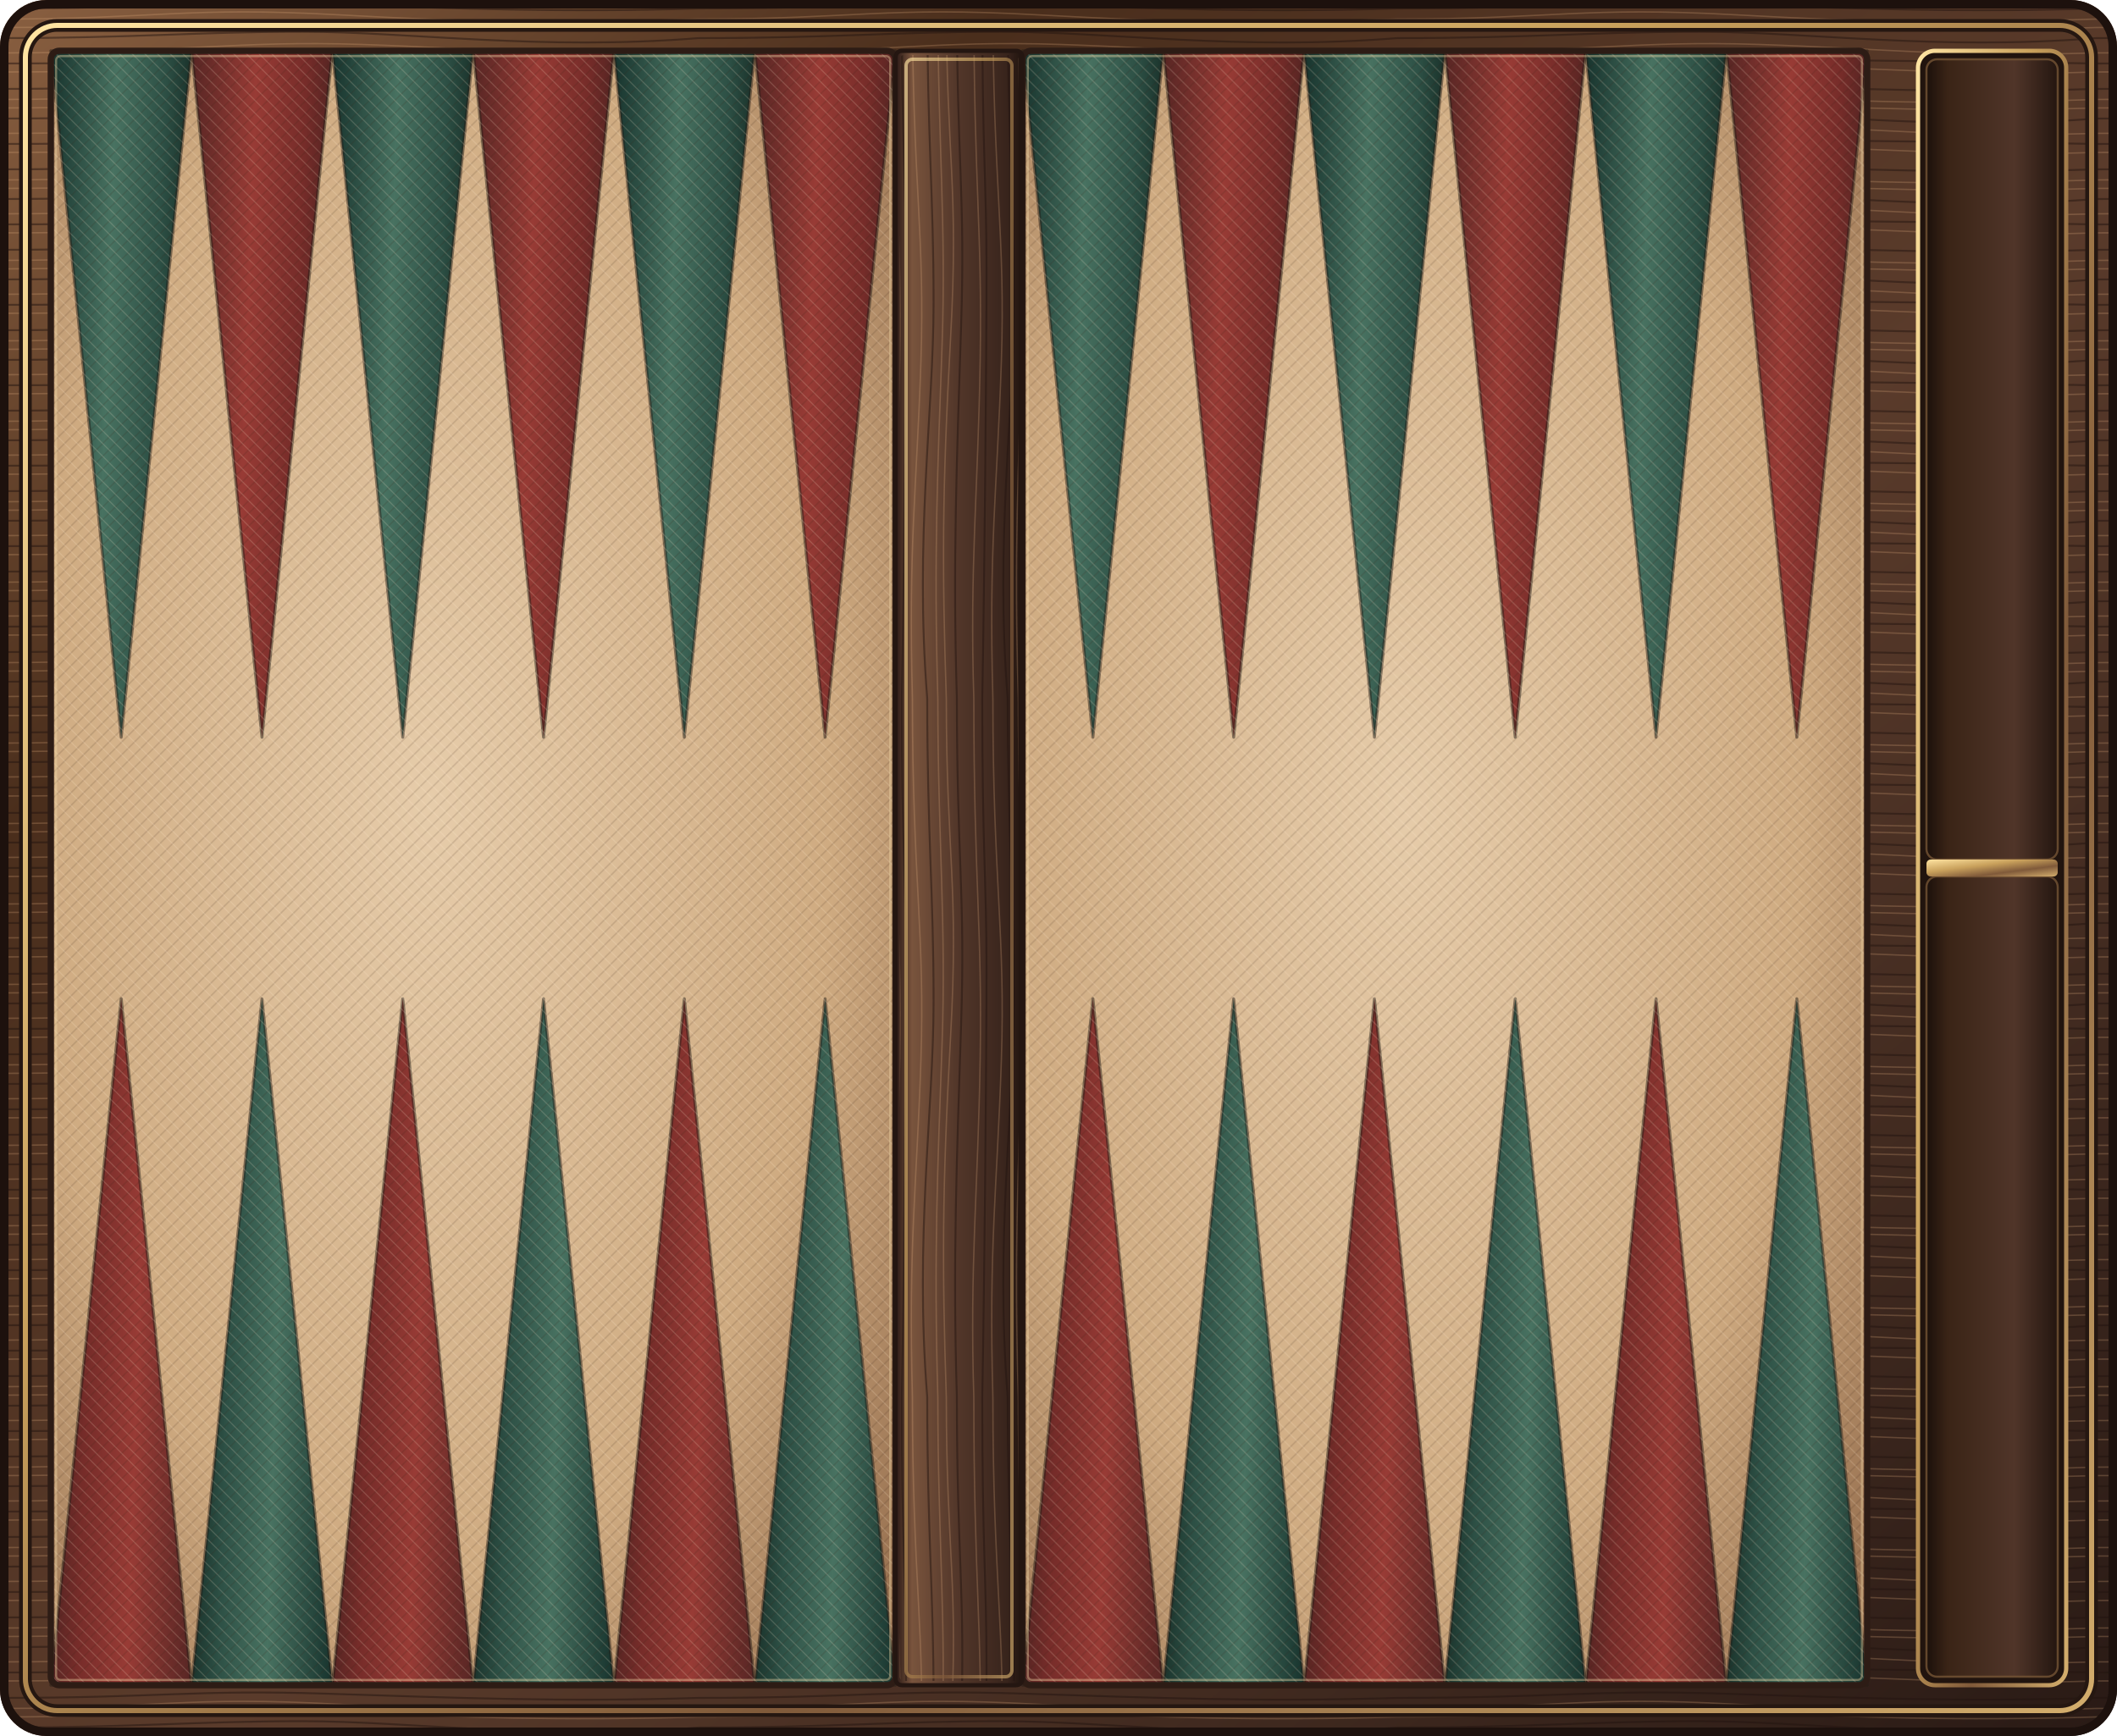
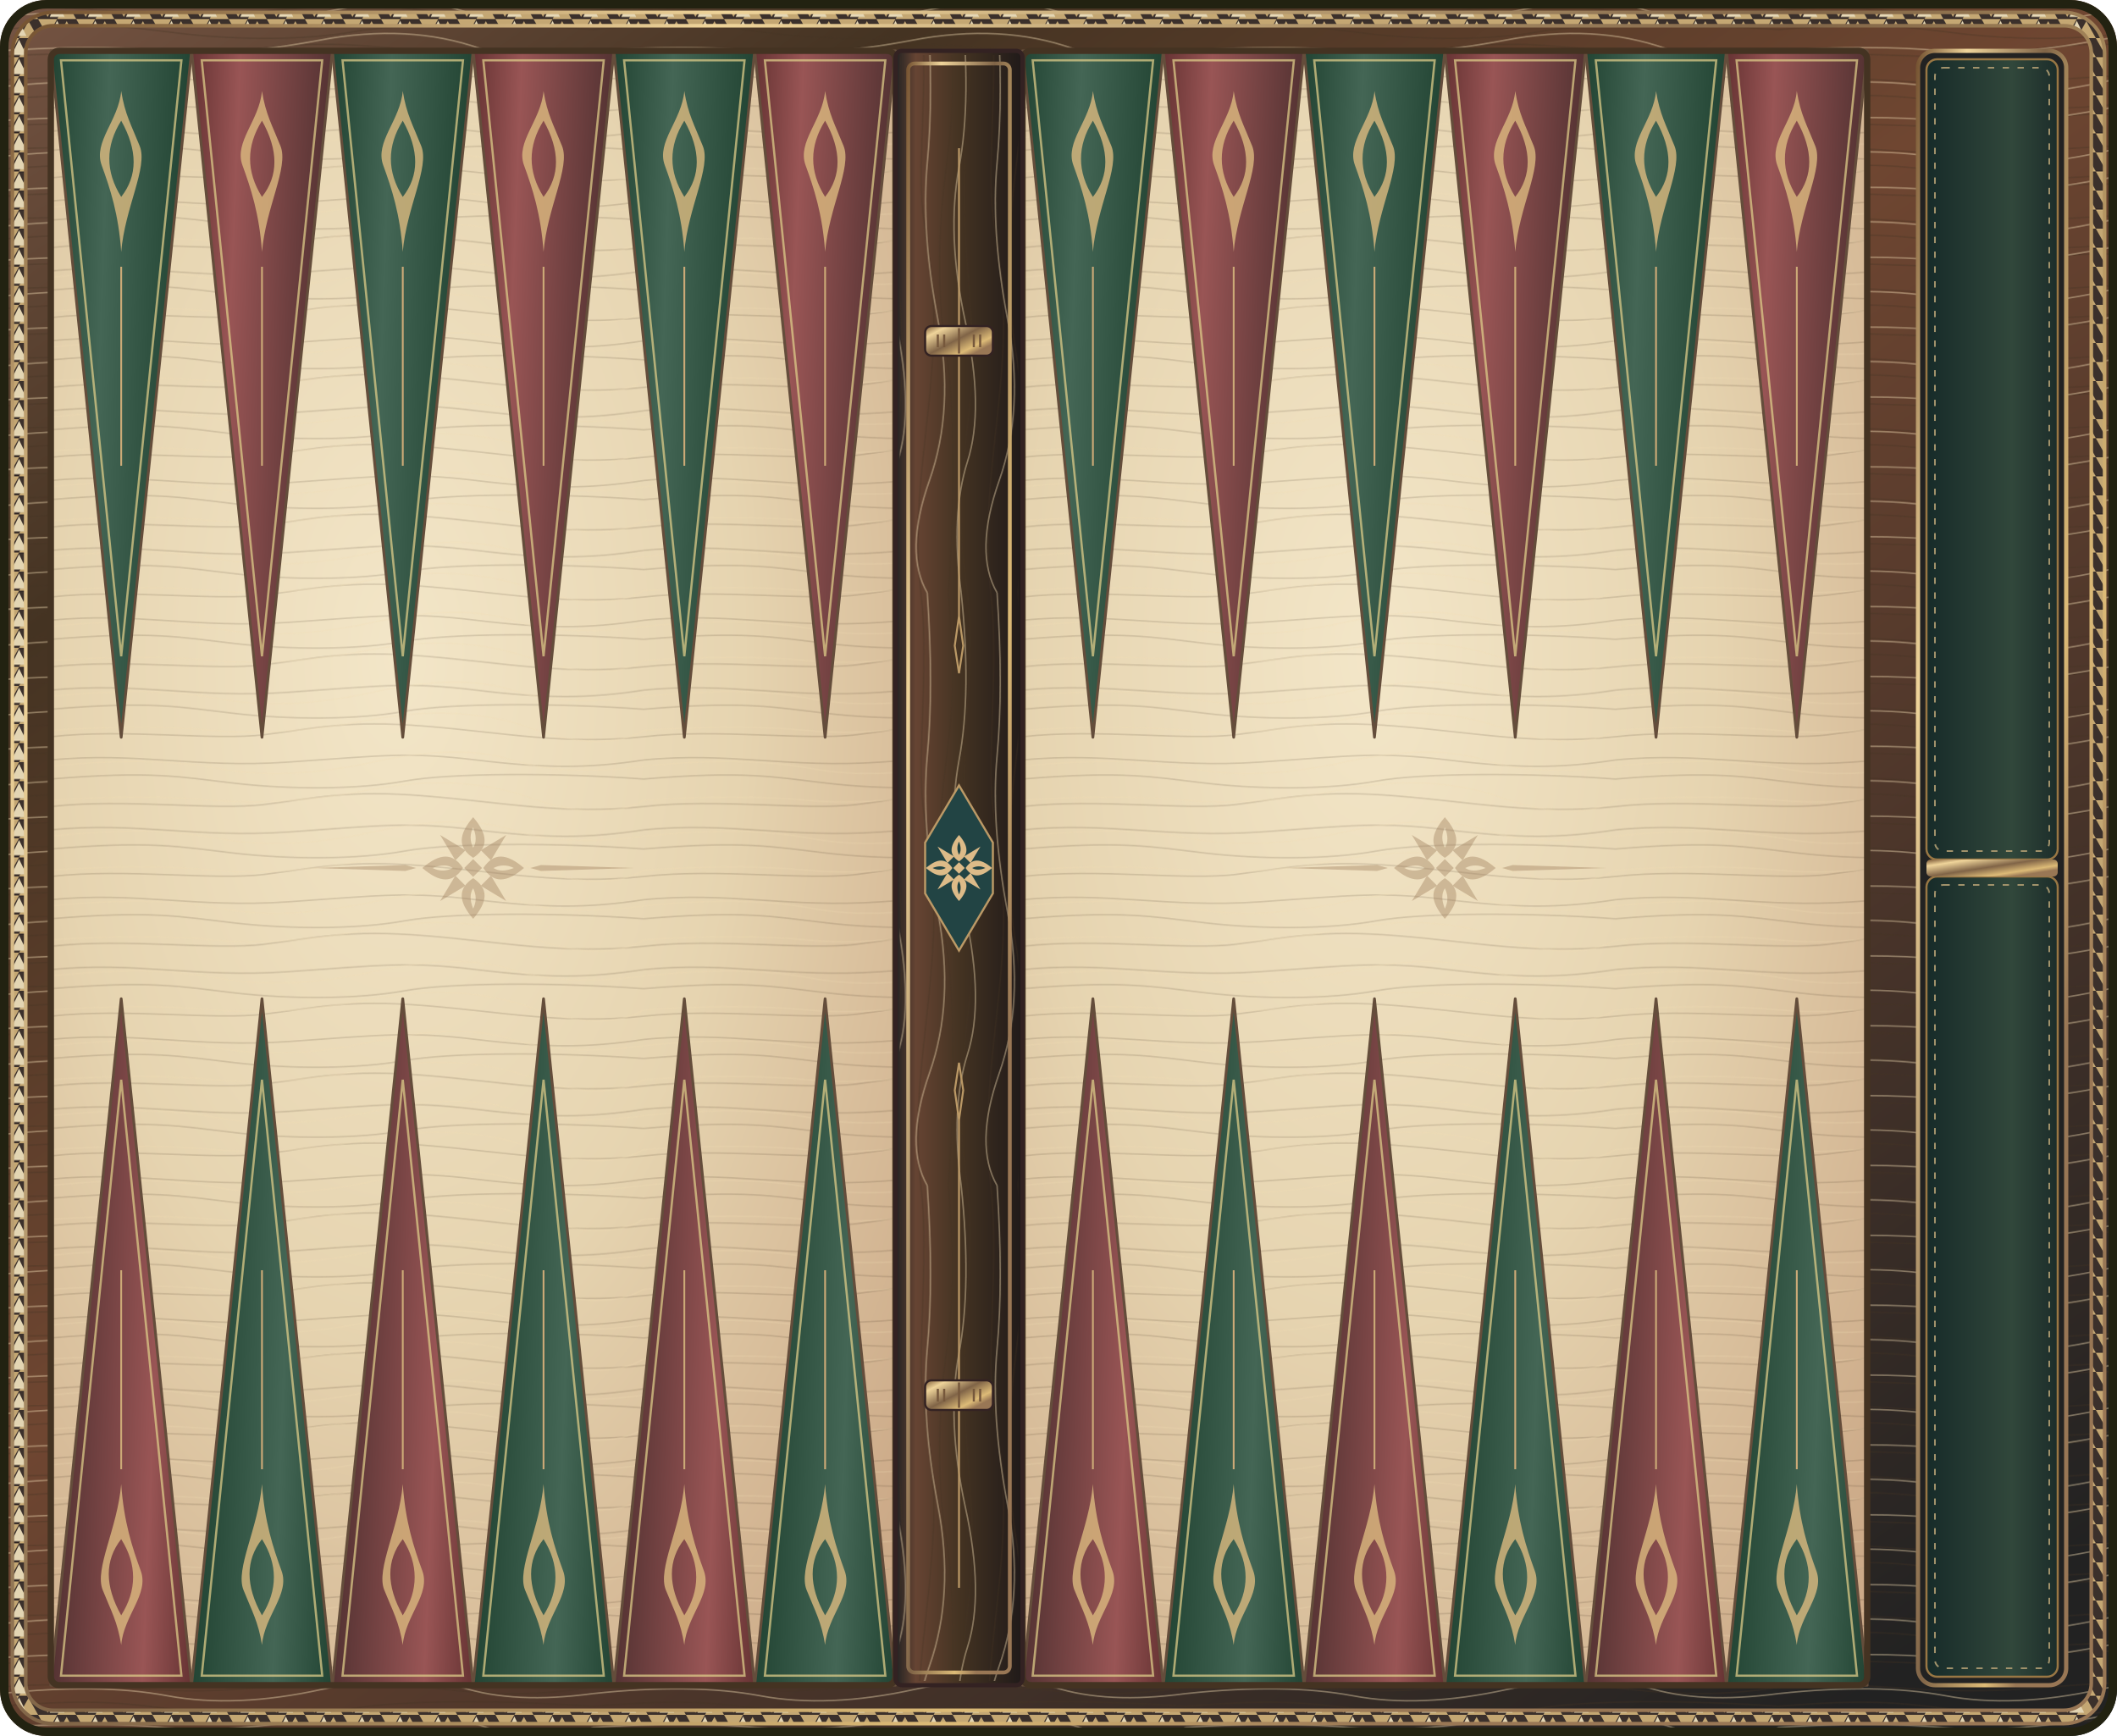
<svg xmlns="http://www.w3.org/2000/svg" viewBox="0 0 1000 820" width="1000" height="820">
  <defs>
-     <linearGradient id="walnut" x2="100%" y2="100%">
-       <stop stop-color="#8A6041" />
-       <stop offset=".24" stop-color="#4A2E1C" />
-       <stop offset=".55" stop-color="#5A3B2B" />
-       <stop offset="1" stop-color="#291A15" />
+     <linearGradient id="tw" x2=".85" y2="1">
+       <stop stop-color="#754" />
+       <stop offset=".22" stop-color="#432" />
+       <stop offset=".49" stop-color="#6f4631" />
+       <stop offset="1" stop-color="#222" />
    </linearGradient>
-     <linearGradient id="brass" x2="100%" y2="100%">
-       <stop stop-color="#FFE4A2" />
-       <stop offset=".38" stop-color="#C9A15C" />
-       <stop offset=".68" stop-color="#805A3A" />
-       <stop offset="1" stop-color="#D3AD6C" />
+     <linearGradient id="tb" x2=".88" y2=".74">
+       <stop stop-color="#753" />
+       <stop offset=".22" stop-color="#efd49a" />
+       <stop offset=".57" stop-color="#806447" />
+       <stop offset=".86" stop-color="#db7" />
+       <stop offset="1" stop-color="#975" />
    </linearGradient>
-     <radialGradient id="field" cx="45%" cy="46%" r="72%">
-       <stop stop-color="#E6CCAA" />
-       <stop offset=".66" stop-color="#CFAB81" />
-       <stop offset="1" stop-color="#9A7352" />
+     <radialGradient id="tf" cx=".41" cy=".37" r=".79">
+       <stop stop-color="#f3e6c8" />
+       <stop offset=".52" stop-color="#e6d4b0" />
+       <stop offset="1" stop-color="#ca8" />
    </radialGradient>
+     <linearGradient id="tj" x2=".98" y2=".17">
+       <stop stop-color="#243" />
+       <stop offset=".42" stop-color="#465" />
+       <stop offset="1" stop-color="#243" />
+     </linearGradient>
+     <linearGradient id="tr" x2=".96" y2=".19">
+       <stop stop-color="#633" />
+       <stop offset=".35" stop-color="#955" />
+       <stop offset="1" stop-color="#533" />
+     </linearGradient>
    <linearGradient id="bar">
-       <stop stop-color="#281815" />
-       <stop offset=".13" stop-color="#79543D" />
-       <stop offset=".48" stop-color="#53372A" />
-       <stop offset=".88" stop-color="#38241C" />
-       <stop offset="1" stop-color="#20130E" />
+       <stop stop-color="#222" />
+       <stop offset=".16" stop-color="#643" />
+       <stop offset=".50" stop-color="#432" />
+       <stop offset="1" stop-color="#201a19" />
    </linearGradient>
    <linearGradient id="tray">
-       <stop stop-color="#1B100B" />
-       <stop offset=".16" stop-color="#3A2416" />
-       <stop offset=".67" stop-color="#503529" />
-       <stop offset="1" stop-color="#241610" />
+       <stop stop-color="#172b29" />
+       <stop offset=".65" stop-color="#31473b" />
+       <stop offset="1" stop-color="#1c2d2a" />
    </linearGradient>
-     <linearGradient id="point-wine" x2="100%" y2="16%">
-       <stop stop-color="#572624" />
-       <stop offset=".45" stop-color="#983B35" />
-       <stop offset=".8" stop-color="#762C29" />
-       <stop offset="1" stop-color="#522422" />
-     </linearGradient>
-     <linearGradient id="point-green" x2="100%" y2="16%">
-       <stop stop-color="#17332D" />
-       <stop offset=".46" stop-color="#487261" />
-       <stop offset=".8" stop-color="#2D5045" />
-       <stop offset="1" stop-color="#182F28" />
-     </linearGradient>
-     <pattern id="grain" width="330" height="38" patternUnits="userSpaceOnUse">
-       <path d="M0 4C76 4 92 0 154 2S266 6 330 4M0 18C64 18 92 15 143 15S255 24 330 18M0 30C74 30 85 28 128 28S277 29 330 30" fill="none" stroke="#231410" stroke-width=".9" stroke-opacity=".48" />
-       <path d="M0 9C74 9 88 3 160 7S269 11 330 9M0 13C66 13 106 9 163 11S262 15 330 13M0 25C86 25 111 19 171 21S259 27 330 25M0 34C86 34 108 30 170 31S268 36 330 34" fill="none" stroke="#E6B181" stroke-width=".65" stroke-opacity=".25" />
+     <pattern id="tg" width="280" height="33" patternUnits="userSpaceOnUse">
+       <path d="M0 5C40 1 68 9 112 6S168 1 201 5S254 9 280 5M0 14C48 10 61 13 87 16S145 19 167 15S239 11 280 14M0 27C35 23 77 29 101 26S140 19 177 22S242 31 280 27" fill="none" stroke="#432" opacity=".31" stroke-width=".7" />
+       <path d="M0 8Q47 3 79 9T152 6T218 5T280 8M0 24Q45 21 77 24T151 19T227 23T280 24" fill="none" stroke="#f1dcb3" opacity=".42" stroke-width=".7" />
    </pattern>
-     <pattern id="weave" width="6" height="6" patternUnits="userSpaceOnUse">
-       <path d="M-3 3L3-3M0 6L6 0M3 9L9 3" fill="none" stroke="#3B241A" stroke-width=".68" stroke-opacity=".14" />
-       <path d="M-2 3L3 8M1 0L7 6M4-3L9 2" fill="none" stroke="#FFF0D1" stroke-width=".55" stroke-opacity=".17" />
+     <pattern id="bgv" href="#tg" patternTransform="rotate(90)" />
+     <pattern id="tk" width="18" height="9" patternUnits="userSpaceOnUse">
+       <rect width="18" height="9" fill="#3b302b" />
+       <path d="M0 0H9L4.5 8ZM9 9H18L13.5 1Z" fill="#c4a773" />
+       <path d="M5.5 8 9 .8 12.5 8Z" fill="#e3d5b3" />
    </pattern>
-     <pattern id="bar-grain" href="#grain" patternTransform="rotate(90)" />
    <path id="point" d="M0 0H66.5L33.25 324.24Z" />
-     <g id="points" stroke="#231C16" stroke-opacity=".48" stroke-width="1.4" stroke-linejoin="round">
-       <use href="#point" fill="url(#point-green)" />
-       <use href="#point" x="66.5" fill="url(#point-wine)" />
-       <use href="#point" x="133" fill="url(#point-green)" />
-       <use href="#point" x="199.5" fill="url(#point-wine)" />
-       <use href="#point" x="266" fill="url(#point-green)" />
-       <use href="#point" x="332.5" fill="url(#point-wine)" />
+     <g id="ts">
+       <use href="#point" stroke="#644d3b" stroke-width="1.3" stroke-linejoin="round" />
+       <path d="M4.8 4.5H61.7L33.25 286Z" fill="none" stroke="#dc8" opacity=".74" stroke-width="1.05" />
+       <path d="M33.25 19C32 33 20 43 24 54S32 77 33.25 95C35 74 46 55 42 45S35 30 33.25 19ZM33.25 33Q45 54 33.25 69Q22 51 33.25 33Z" fill="#dcba80" opacity=".8" />
+       <path d="M33.25 102V196" stroke="#ca7" stroke-width=".85" />
+     </g>
+     <g id="pair">
+       <use href="#ts" fill="url(#tj)" />
+       <use href="#ts" x="66.5" fill="url(#tr)" />
+     </g>
+     <g id="points">
+       <use href="#pair" />
+       <use href="#pair" x="133" />
+       <use href="#pair" x="266" />
+     </g>
+     <path id="pet" d="M0-4C-6-8-6-13 0-20C6-13 6-8 0-4ZM0-8Q2-11 0-16Q-2-12 0-8Z" />
+     <g id="pet2">
+       <use href="#pet" />
+       <use href="#pet" transform="rotate(90)" />
+     </g>
+     <g id="rose">
+       <use href="#pet2" />
+       <use href="#pet2" transform="rotate(180)" />
+       <path d="M0-3.5 3.5 0 0 3.5-3.5 0ZM-13-13-3-7-7-3ZM13-13 7-3 3-7ZM13 13 3 7 7 3ZM-13 13-7 3-3 7Z" />
    </g>
    <g id="leaf">
-       <rect width="399" height="772" rx="4" fill="url(#field)" />
+       <rect width="399" height="772" rx="4" fill="url(#tf)" />
+       <rect width="399" height="772" rx="4" fill="url(#tg)" opacity=".49" />
      <use href="#points" />
      <use href="#points" transform="translate(399 772) rotate(180)" />
-       <rect width="399" height="772" rx="4" fill="url(#weave)" />
-       <rect width="399" height="772" rx="4" fill="none" stroke="#2D1C15" stroke-width="3" />
-       <rect x="2.5" y="2.5" width="394" height="767" rx="2" fill="none" stroke="#F0D7A6" stroke-opacity=".4" />
+       <g fill="#975" opacity=".38" transform="translate(199.5 386)">
+         <use href="#rose" transform="scale(1.2)" />
+         <path d="M-76 0-32-1.4-27 0-32 1.4ZM76 0 32-1.4 27 0 32 1.4Z" />
+       </g>
+       <rect width="399" height="772" rx="4" fill="none" stroke="#432" stroke-width="3" />
    </g>
-     <rect id="well" x="910" width="62" height="378" rx="5" fill="url(#tray)" stroke="#795837" stroke-opacity=".75" />
+     <g id="well">
+       <rect x="910" width="62" height="378" rx="5" fill="url(#tray)" stroke="#974" />
+       <rect x="914" y="4" width="54" height="370" rx="4" fill="none" stroke="#a1926b" stroke-width=".8" stroke-dasharray="3 4" />
+     </g>
+     <g id="th">
+       <rect x="-16" y="-7" width="32" height="14" rx="3" fill="url(#tb)" stroke="#322" />
+       <path d="M-10-3V3M-7-3V3M0-6V6M7-3V3M10-3V3" fill="none" stroke="#76583c" />
+     </g>
  </defs>
-   <rect width="1000" height="820" rx="22" fill="url(#walnut)" />
-   <rect width="1000" height="820" rx="22" fill="url(#grain)" />
-   <rect x="2" y="2" width="996" height="816" rx="20" fill="none" stroke="#1D110D" stroke-width="4" />
-   <rect x="12" y="12" width="976" height="796" rx="15" fill="none" stroke="#251711" stroke-width="6" />
-   <rect x="12" y="12" width="976" height="796" rx="15" fill="none" stroke="url(#brass)" stroke-width="2.4" />
+   <rect width="1000" height="820" rx="22" fill="url(#tw)" />
+   <rect width="1000" height="820" rx="22" fill="url(#tg)" />
+   <rect x="2" y="2" width="996" height="816" rx="20" fill="none" stroke="#221" stroke-width="4" />
+   <rect x="9" y="9" width="982" height="802" rx="16" fill="none" stroke="url(#tb)" stroke-width="8" />
+   <rect x="9" y="9" width="982" height="802" rx="16" fill="none" stroke="url(#tk)" stroke-width="4.6" />
  <use href="#leaf" x="24" y="24" />
  <use href="#leaf" x="483" y="24" />
-   <rect x="423" y="24" width="60" height="772" rx="3" fill="url(#bar)" stroke="#241611" stroke-width="2" />
-   <rect x="425" y="26" width="56" height="768" rx="2" fill="url(#bar-grain)" />
-   <rect x="428" y="28" width="50" height="764" rx="3" fill="none" stroke="url(#brass)" stroke-opacity=".66" stroke-width="1.6" />
-   <rect x="906" y="24" width="70" height="772" rx="8" fill="#21140E" stroke="url(#brass)" stroke-width="2" />
+   <rect x="423" y="24" width="60" height="772" rx="3" fill="url(#bar)" stroke="#322" stroke-width="2" />
+   <rect x="425" y="26" width="56" height="768" rx="2" fill="url(#bgv)" />
+   <rect x="429" y="30" width="48" height="760" rx="3" fill="none" stroke="url(#tb)" stroke-width="1.8" />
+   <path d="M453 70V291L451 305 453 318 455 305 453 291M453 750V529L451 515 453 502 455 515 453 529" fill="none" stroke="#b96" stroke-width=".9" />
+   <g transform="translate(453 410)">
+     <path d="M0-39 16-12 16 12 0 39-16 12-16-12Z" fill="#244" stroke="#b96" />
+     <use href="#rose" transform="scale(.78)" fill="#db8" />
+   </g>
+   <use href="#th" transform="translate(453 161)" />
+   <use href="#th" transform="translate(453 659)" />
+   <rect x="906" y="24" width="70" height="772" rx="8" fill="#222" stroke="url(#tb)" stroke-width="2" />
  <use href="#well" y="28" />
  <use href="#well" y="414" />
-   <rect x="910" y="406" width="62" height="8" rx="2" fill="url(#brass)" />
+   <rect x="910" y="406" width="62" height="8" rx="2" fill="url(#tb)" />
</svg>
